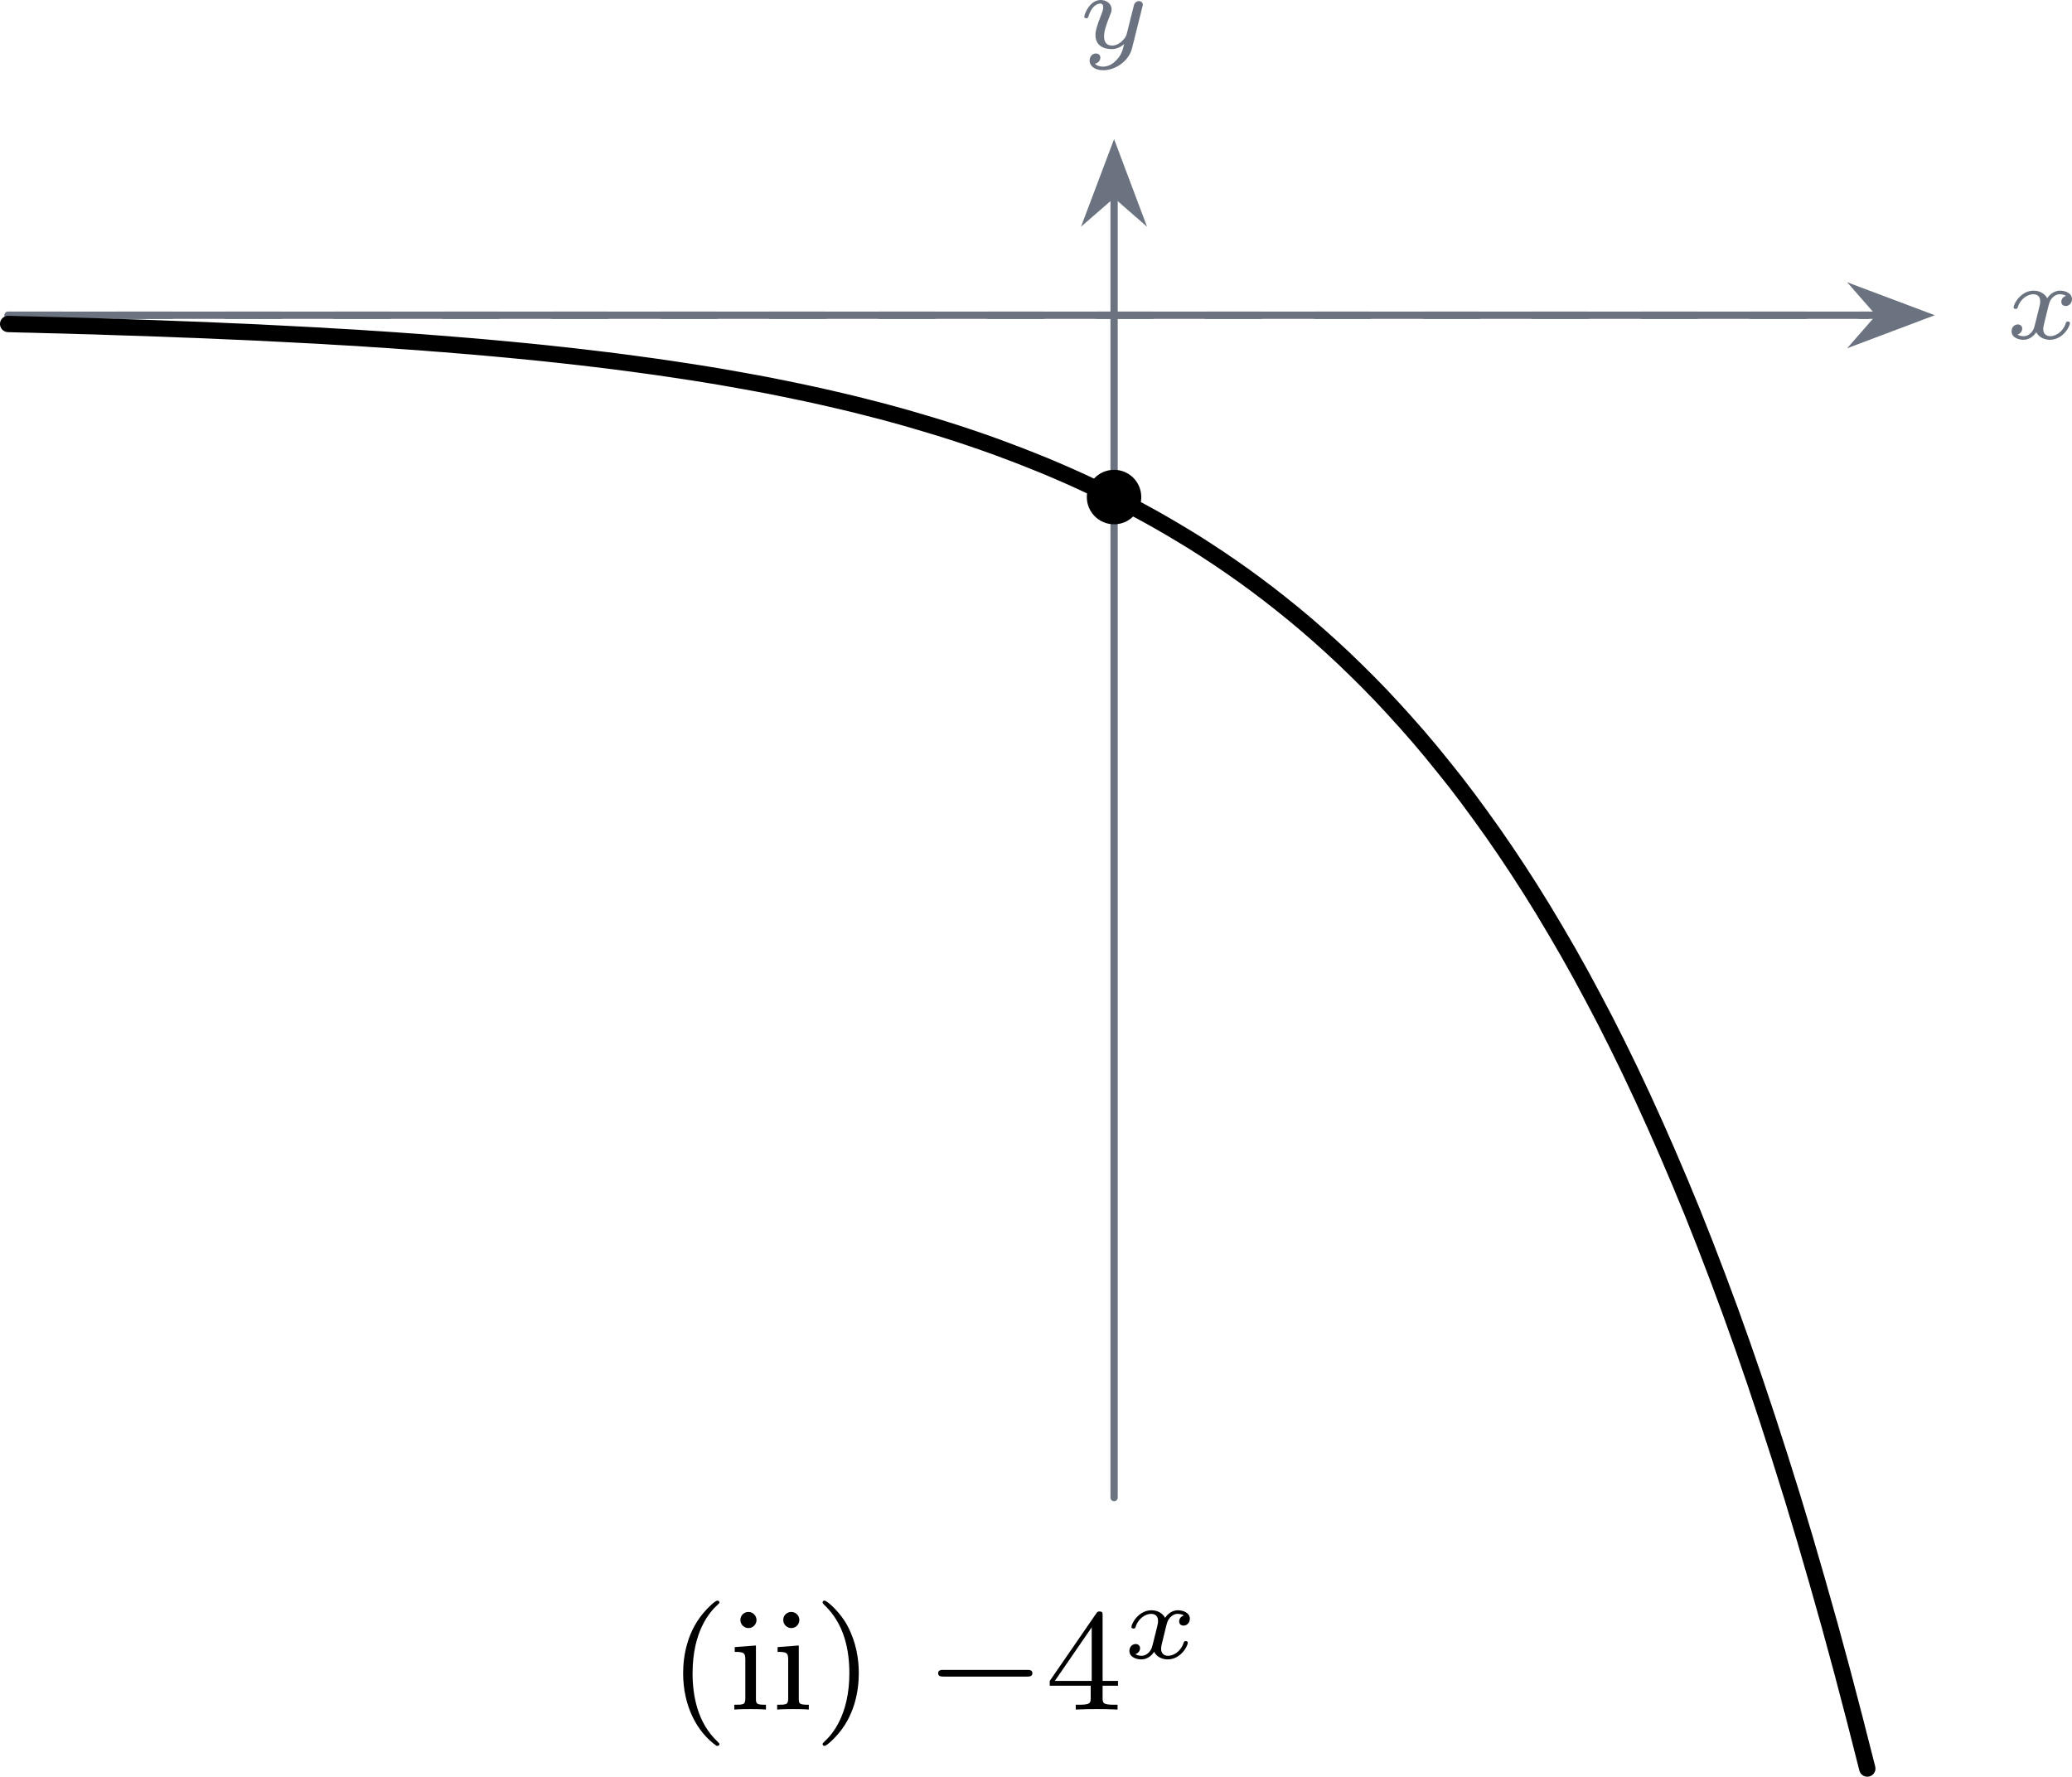
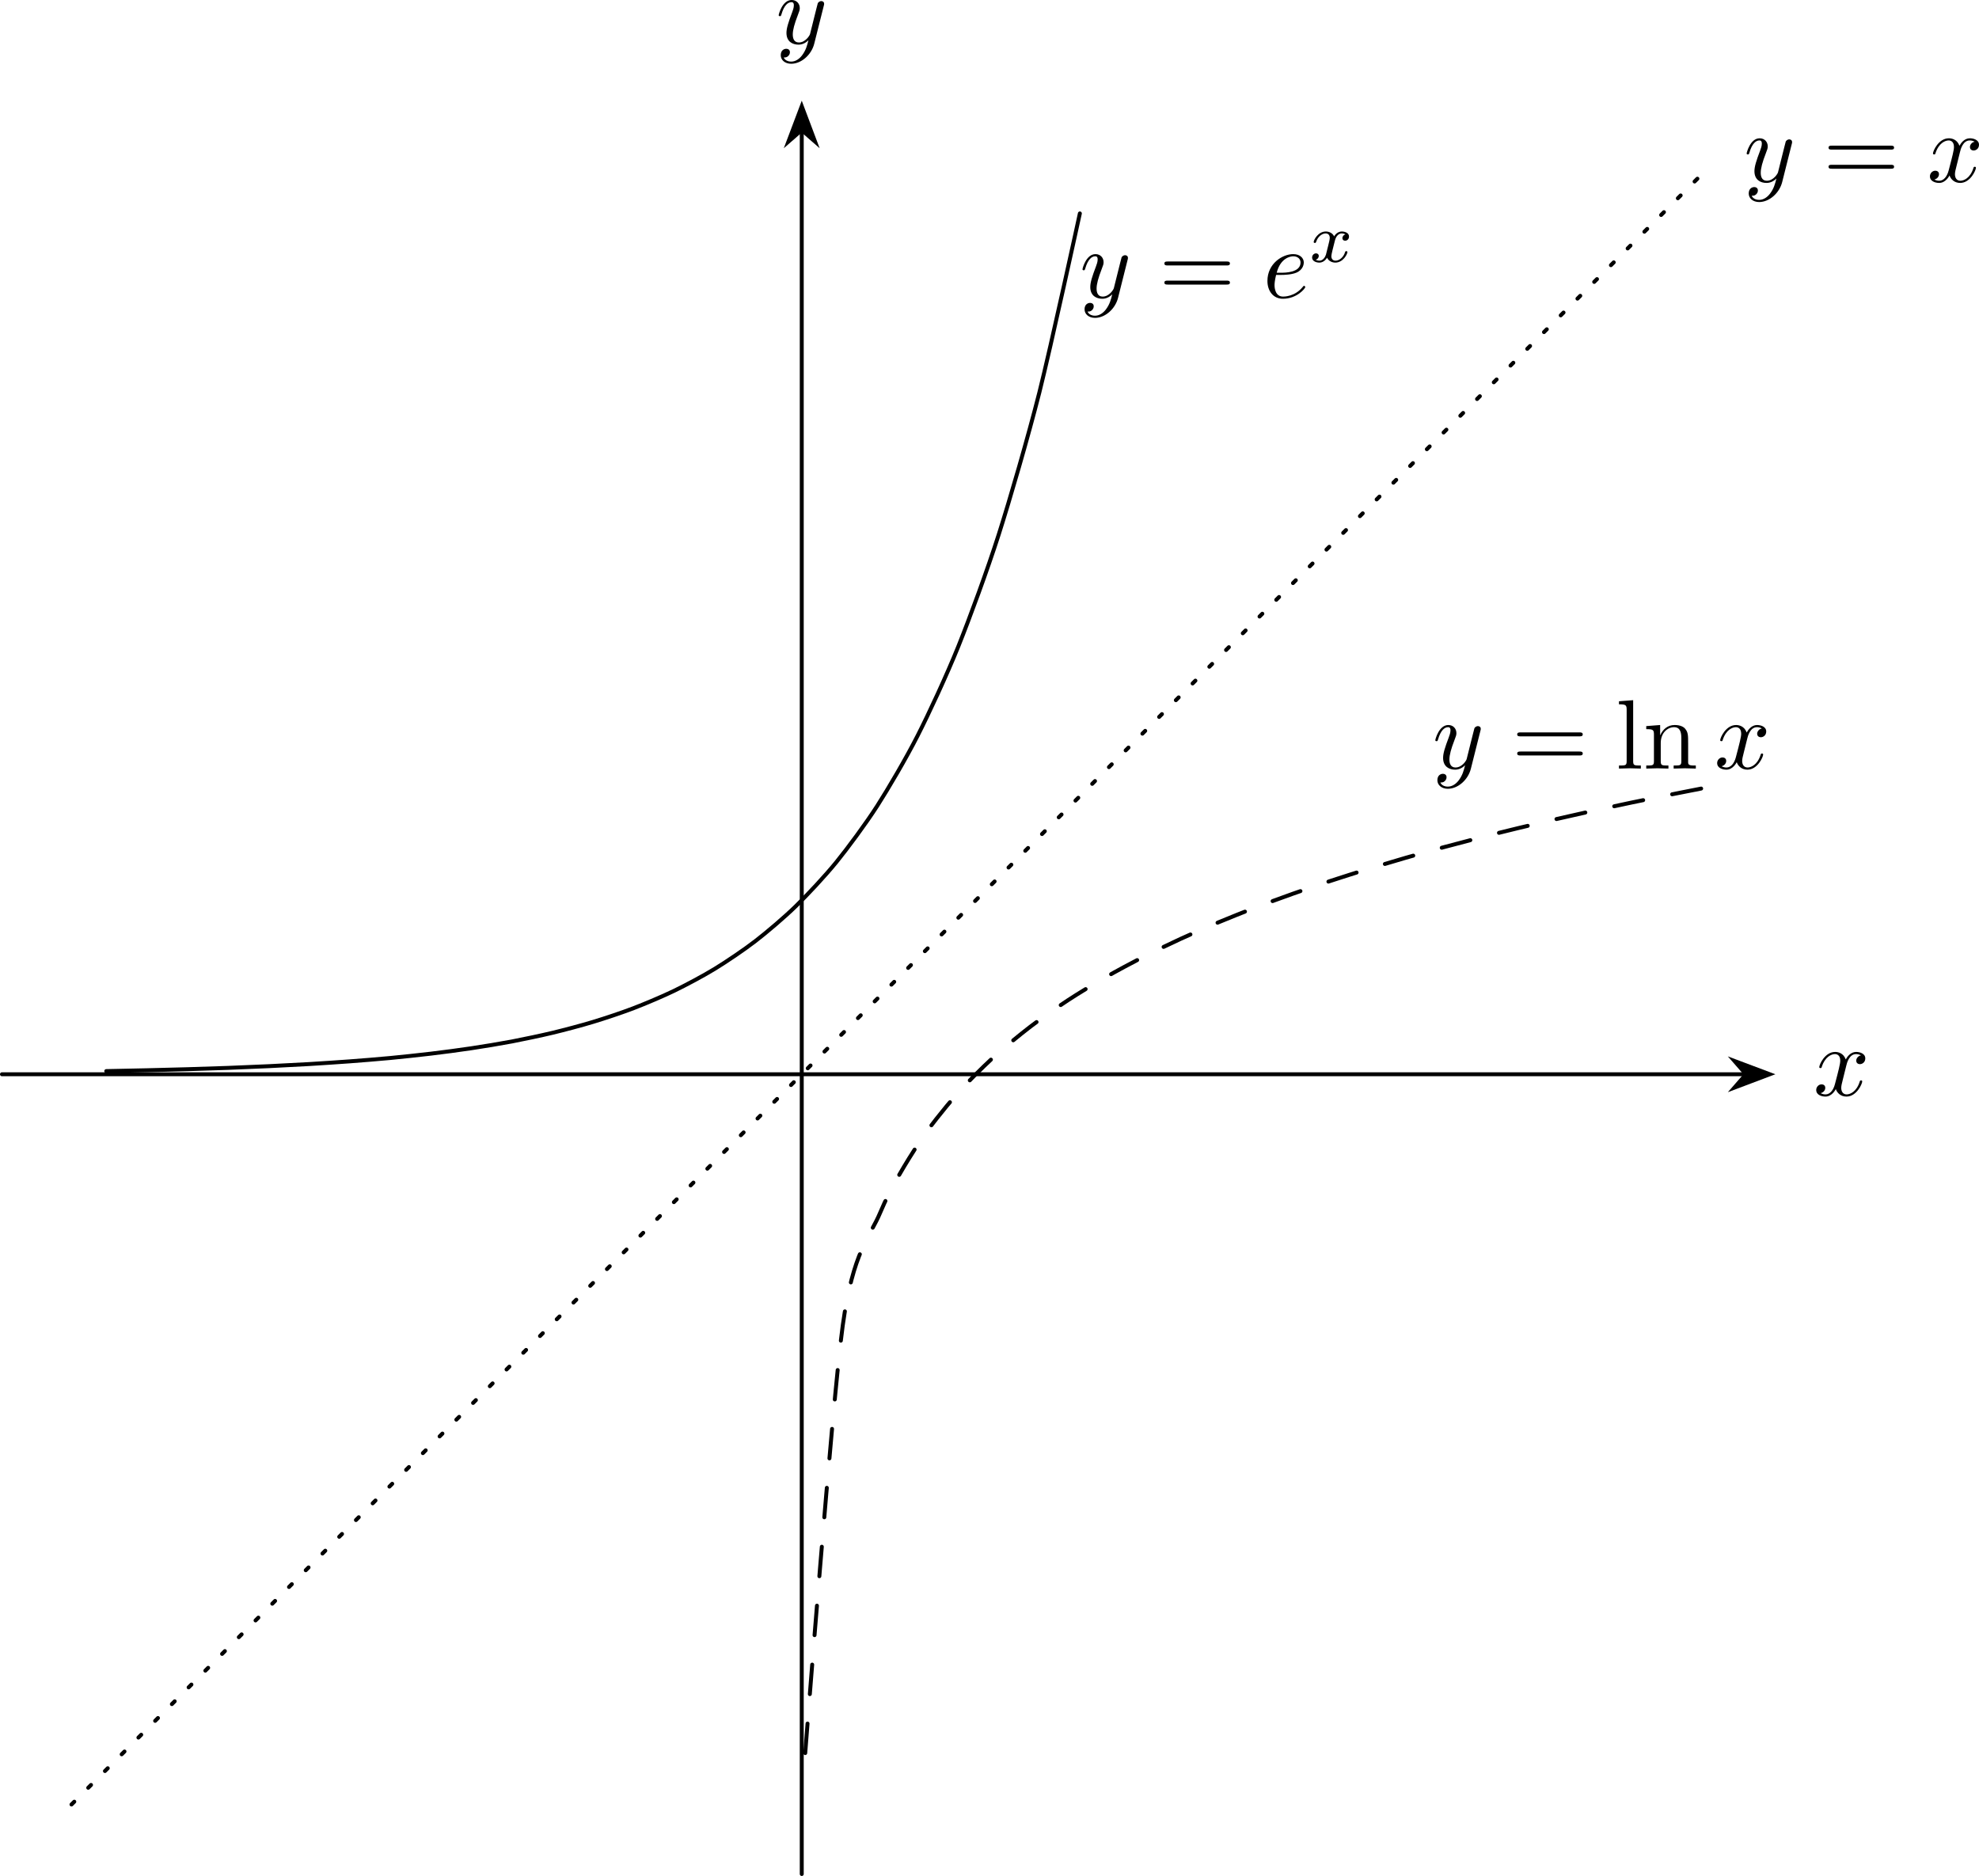
- <svg xmlns="http://www.w3.org/2000/svg" xmlns:xlink="http://www.w3.org/1999/xlink" version="1.1" width="159.194pt" height="136.501pt" viewBox=".001 461.768 159.194 136.501">
+ <svg xmlns="http://www.w3.org/2000/svg" xmlns:xlink="http://www.w3.org/1999/xlink" version="1.1" width="280.06pt" height="265.493pt" viewBox="-0 21.666 280.06 265.493">
  <defs>
-     <path id="g5-0" d="M5.571-1.809C5.699-1.809 5.874-1.809 5.874-1.993S5.699-2.176 5.571-2.176H1.004C.877-2.176 .701-2.176 .701-1.993S.877-1.809 1.004-1.809H5.571Z" />
-     <path id="g9-40" d="M2.654 1.993C2.718 1.993 2.813 1.993 2.813 1.897C2.813 1.865 2.805 1.857 2.702 1.753C1.61 .725 1.339-.757 1.339-1.993C1.339-4.288 2.287-5.364 2.694-5.731C2.805-5.834 2.813-5.842 2.813-5.882S2.782-5.978 2.702-5.978C2.574-5.978 2.176-5.571 2.112-5.499C1.044-4.384 .821-2.949 .821-1.993C.821-.207 1.57 1.227 2.654 1.993Z" />
-     <path id="g9-41" d="M2.463-1.993C2.463-2.75 2.335-3.658 1.841-4.599C1.451-5.332 .725-5.978 .582-5.978C.502-5.978 .478-5.922 .478-5.882C.478-5.85 .478-5.834 .574-5.738C1.69-4.678 1.945-3.22 1.945-1.993C1.945 .295 .996 1.379 .59 1.745C.486 1.849 .478 1.857 .478 1.897S.502 1.993 .582 1.993C.709 1.993 1.108 1.586 1.172 1.514C2.24 .399 2.463-1.036 2.463-1.993Z" />
-     <path id="g9-52" d="M3.14-5.157C3.14-5.316 3.14-5.38 2.973-5.38C2.869-5.38 2.861-5.372 2.782-5.26L.239-1.57V-1.307H2.487V-.646C2.487-.351 2.463-.263 1.849-.263H1.666V0C2.343-.024 2.359-.024 2.813-.024S3.284-.024 3.961 0V-.263H3.778C3.164-.263 3.14-.351 3.14-.646V-1.307H3.985V-1.57H3.14V-5.157ZM2.542-4.511V-1.57H.518L2.542-4.511Z" />
-     <path id="g9-105" d="M1.554-4.91C1.554-5.141 1.371-5.356 1.108-5.356C.877-5.356 .669-5.173 .669-4.918C.669-4.639 .901-4.471 1.108-4.471C1.387-4.471 1.554-4.702 1.554-4.91ZM.359-3.427V-3.164C.869-3.164 .94-3.116 .94-2.726V-.622C.94-.263 .845-.263 .335-.263V0C.646-.024 1.092-.024 1.211-.024C1.315-.024 1.793-.024 2.072 0V-.263C1.554-.263 1.522-.303 1.522-.614V-3.515L.359-3.427Z" />
-     <path id="g6-120" d="M3.365-2.349C3.156-2.289 3.108-2.116 3.108-2.026C3.108-1.835 3.264-1.793 3.347-1.793C3.521-1.793 3.694-1.937 3.694-2.17C3.694-2.493 3.341-2.636 3.037-2.636C2.642-2.636 2.403-2.331 2.337-2.218C2.26-2.367 2.032-2.636 1.584-2.636C.897-2.636 .49-1.925 .49-1.716C.49-1.686 .514-1.632 .598-1.632S.699-1.668 .717-1.722C.867-2.206 1.273-2.439 1.566-2.439S1.949-2.248 1.949-2.05C1.949-1.979 1.949-1.925 1.901-1.739C1.763-1.184 1.632-.64 1.602-.568C1.512-.341 1.297-.137 1.046-.137C1.01-.137 .843-.137 .705-.227C.938-.305 .962-.502 .962-.55C.962-.705 .843-.783 .723-.783C.556-.783 .377-.652 .377-.406C.377-.066 .753 .06 1.034 .06C1.375 .06 1.62-.173 1.733-.359C1.853-.108 2.14 .06 2.481 .06C3.186 .06 3.581-.664 3.581-.861C3.581-.873 3.575-.944 3.467-.944C3.383-.944 3.371-.903 3.353-.849C3.18-.329 2.756-.137 2.505-.137C2.277-.137 2.116-.269 2.116-.52C2.116-.634 2.146-.765 2.2-.974L2.391-1.751C2.451-1.985 2.481-2.092 2.606-2.236C2.69-2.325 2.833-2.439 3.025-2.439C3.055-2.439 3.234-2.439 3.365-2.349Z" />
-     <path id="g6-121" d="M3.563-2.295C3.575-2.337 3.581-2.361 3.581-2.379C3.581-2.451 3.527-2.576 3.365-2.576C3.264-2.576 3.162-2.511 3.12-2.427C3.096-2.385 3.055-2.2 3.025-2.086L2.899-1.59L2.714-.843C2.672-.675 2.648-.58 2.409-.353C2.343-.293 2.152-.137 1.895-.137C1.453-.137 1.453-.526 1.453-.634C1.453-.897 1.524-1.166 1.787-1.823C1.847-1.967 1.865-2.008 1.865-2.116C1.865-2.451 1.566-2.636 1.267-2.636C.658-2.636 .365-1.847 .365-1.716C.365-1.686 .389-1.632 .472-1.632S.574-1.668 .592-1.722C.759-2.301 1.076-2.439 1.243-2.439C1.363-2.439 1.405-2.361 1.405-2.224C1.405-2.098 1.327-1.895 1.261-1.733C1.052-1.207 .98-.933 .98-.717C.98-.149 1.405 .06 1.871 .06C1.955 .06 2.236 .06 2.552-.215C2.475 .114 2.421 .347 2.134 .658C2.026 .777 1.757 1.022 1.399 1.022C1.345 1.022 1.088 1.016 .95 .861C1.213 .813 1.249 .58 1.249 .526C1.249 .365 1.118 .299 1.004 .299C.855 .299 .658 .418 .658 .693C.658 .98 .938 1.219 1.405 1.219C2.038 1.219 2.803 .753 2.989 .006L3.563-2.295Z" />
+     <path id="g19-120" d="M1.736-.739C1.667-.502 1.437-.126 1.081-.126C1.06-.126 .851-.126 .704-.223C.99-.314 1.011-.565 1.011-.607C1.011-.76 .893-.865 .732-.865C.537-.865 .335-.697 .335-.439C.335-.091 .725 .07 1.067 .07C1.388 .07 1.674-.133 1.848-.425C2.015-.056 2.399 .07 2.678 .07C3.48 .07 3.905-.802 3.905-.997C3.905-1.088 3.815-1.088 3.794-1.088C3.696-1.088 3.689-1.053 3.661-.969C3.515-.488 3.096-.126 2.706-.126C2.427-.126 2.28-.314 2.28-.579C2.28-.76 2.448-1.395 2.643-2.169C2.783-2.706 3.096-2.88 3.327-2.88C3.34-2.88 3.557-2.88 3.703-2.783C3.48-2.72 3.396-2.525 3.396-2.399C3.396-2.246 3.515-2.141 3.675-2.141S4.066-2.273 4.066-2.566C4.066-2.957 3.619-3.075 3.34-3.075C2.992-3.075 2.713-2.845 2.559-2.58C2.434-2.866 2.113-3.075 1.723-3.075C.941-3.075 .495-2.218 .495-2.008C.495-1.918 .593-1.918 .614-1.918C.704-1.918 .711-1.946 .746-2.036C.921-2.58 1.36-2.88 1.702-2.88C1.932-2.88 2.12-2.755 2.12-2.42C2.12-2.28 2.036-1.932 1.974-1.695L1.736-.739Z" />
+     <use id="g21-61" xlink:href="#g14-61" transform="scale(.913242)" />
+     <use id="g21-108" xlink:href="#g14-108" transform="scale(.913242)" />
+     <use id="g21-110" xlink:href="#g14-110" transform="scale(.913242)" />
+     <path id="g14-61" d="M7.495-3.567C7.658-3.567 7.865-3.567 7.865-3.785S7.658-4.004 7.505-4.004H.971C.818-4.004 .611-4.004 .611-3.785S.818-3.567 .982-3.567H7.495ZM7.505-1.451C7.658-1.451 7.865-1.451 7.865-1.669S7.658-1.887 7.495-1.887H.982C.818-1.887 .611-1.887 .611-1.669S.818-1.451 .971-1.451H7.505Z" />
+     <path id="g14-108" d="M1.931-7.571L.36-7.451V-7.113C1.124-7.113 1.211-7.036 1.211-6.502V-.829C1.211-.338 1.091-.338 .36-.338V0C.72-.011 1.298-.033 1.571-.033S2.378-.011 2.782 0V-.338C2.051-.338 1.931-.338 1.931-.829V-7.571Z" />
+     <path id="g14-110" d="M1.2-3.753V-.829C1.2-.338 1.08-.338 .349-.338V0C.731-.011 1.287-.033 1.582-.033C1.865-.033 2.433-.011 2.804 0V-.338C2.073-.338 1.953-.338 1.953-.829V-2.836C1.953-3.971 2.727-4.582 3.425-4.582C4.113-4.582 4.233-3.993 4.233-3.371V-.829C4.233-.338 4.113-.338 3.382-.338V0C3.764-.011 4.32-.033 4.615-.033C4.898-.033 5.465-.011 5.836 0V-.338C5.269-.338 4.996-.338 4.985-.665V-2.749C4.985-3.687 4.985-4.025 4.647-4.418C4.495-4.604 4.135-4.822 3.502-4.822C2.705-4.822 2.193-4.353 1.887-3.676V-4.822L.349-4.702V-4.364C1.113-4.364 1.2-4.287 1.2-3.753Z" />
+     <path id="g18-101" d="M1.863-2.301C2.152-2.301 2.889-2.321 3.387-2.531C4.085-2.829 4.134-3.417 4.134-3.557C4.134-3.995 3.756-4.403 3.068-4.403C1.963-4.403 .458-3.437 .458-1.694C.458-.677 1.046 .11 2.022 .11C3.447 .11 4.284-.946 4.284-1.066C4.284-1.126 4.224-1.196 4.164-1.196C4.115-1.196 4.095-1.176 4.035-1.096C3.248-.11 2.162-.11 2.042-.11C1.265-.11 1.176-.946 1.176-1.265C1.176-1.385 1.186-1.694 1.335-2.301H1.863ZM1.395-2.521C1.783-4.035 2.809-4.184 3.068-4.184C3.537-4.184 3.806-3.895 3.806-3.557C3.806-2.521 2.212-2.521 1.803-2.521H1.395Z" />
+     <path id="g18-120" d="M3.328-3.009C3.387-3.268 3.616-4.184 4.314-4.184C4.364-4.184 4.603-4.184 4.812-4.055C4.533-4.005 4.334-3.756 4.334-3.517C4.334-3.357 4.443-3.168 4.712-3.168C4.932-3.168 5.25-3.347 5.25-3.746C5.25-4.264 4.663-4.403 4.324-4.403C3.746-4.403 3.397-3.875 3.278-3.646C3.029-4.304 2.491-4.403 2.202-4.403C1.166-4.403 .598-3.118 .598-2.869C.598-2.77 .697-2.77 .717-2.77C.797-2.77 .827-2.79 .847-2.879C1.186-3.935 1.843-4.184 2.182-4.184C2.371-4.184 2.72-4.095 2.72-3.517C2.72-3.208 2.55-2.54 2.182-1.146C2.022-.528 1.674-.11 1.235-.11C1.176-.11 .946-.11 .737-.239C.986-.289 1.205-.498 1.205-.777C1.205-1.046 .986-1.126 .837-1.126C.538-1.126 .289-.867 .289-.548C.289-.09 .787 .11 1.225 .11C1.883 .11 2.242-.588 2.271-.648C2.391-.279 2.75 .11 3.347 .11C4.374 .11 4.941-1.176 4.941-1.425C4.941-1.524 4.852-1.524 4.822-1.524C4.732-1.524 4.712-1.484 4.692-1.415C4.364-.349 3.686-.11 3.367-.11C2.979-.11 2.819-.428 2.819-.767C2.819-.986 2.879-1.205 2.989-1.644L3.328-3.009Z" />
+     <path id="g18-121" d="M4.842-3.796C4.882-3.935 4.882-3.955 4.882-4.025C4.882-4.204 4.742-4.294 4.593-4.294C4.493-4.294 4.334-4.234 4.244-4.085C4.224-4.035 4.144-3.726 4.105-3.547C4.035-3.288 3.965-3.019 3.905-2.75L3.457-.956C3.417-.807 2.989-.11 2.331-.11C1.823-.11 1.714-.548 1.714-.917C1.714-1.375 1.883-1.993 2.222-2.869C2.381-3.278 2.421-3.387 2.421-3.587C2.421-4.035 2.102-4.403 1.604-4.403C.658-4.403 .289-2.959 .289-2.869C.289-2.77 .389-2.77 .408-2.77C.508-2.77 .518-2.79 .568-2.949C.837-3.885 1.235-4.184 1.574-4.184C1.654-4.184 1.823-4.184 1.823-3.866C1.823-3.616 1.724-3.357 1.654-3.168C1.255-2.112 1.076-1.544 1.076-1.076C1.076-.189 1.704 .11 2.291 .11C2.68 .11 3.019-.06 3.298-.339C3.168 .179 3.049 .667 2.65 1.196C2.391 1.534 2.012 1.823 1.554 1.823C1.415 1.823 .966 1.793 .797 1.405C.956 1.405 1.086 1.405 1.225 1.285C1.325 1.196 1.425 1.066 1.425 .877C1.425 .568 1.156 .528 1.056 .528C.827 .528 .498 .687 .498 1.176C.498 1.674 .936 2.042 1.554 2.042C2.58 2.042 3.606 1.136 3.885 .01L4.842-3.796Z" />
  </defs>
  <g id="page1" transform="matrix(1.4 0 0 1.4 0 0)">
-     <path d="M.449 347.133H103.117" stroke="#6b7280" fill="none" stroke-width=".399" stroke-linecap="round" stroke-linejoin="round" />
-     <path d="M105.614 347.133L102.043 345.789L103.219 347.133L102.043 348.48Z" fill="#6b7280" />
-     <path d="M105.614 347.133L102.043 345.789L103.219 347.133L102.043 348.48Z" stroke="#6b7280" fill="none" stroke-width=".399" stroke-miterlimit="10" stroke-linecap="round" />
-     <g fill="#6b7280" transform="matrix(1 0 0 1 109.5687 -63.599)">
-       <use x=".448" y="412.02" xlink:href="#g6-120" />
+     <path d="M.199 124.07H176.398" stroke="#000" fill="none" stroke-width=".399" stroke-linecap="round" stroke-linejoin="round" />
+     <path d="M178.894 124.07L175.324 122.727L176.496 124.07L175.324 125.418Z" />
+     <path d="M178.894 124.07L175.324 122.727L176.496 124.07L175.324 125.418Z" stroke="#000" fill="none" stroke-width=".399" stroke-miterlimit="10" stroke-linecap="round" />
+     <g transform="matrix(1 0 0 1 102.2552 2.145)">
+       <use x="81.043" y="124.071" xlink:href="#g18-120" />
    </g>
-     <path d="M61.141 412.02V340.531" stroke="#6b7280" fill="none" stroke-width=".399" stroke-miterlimit="10" stroke-linecap="round" stroke-linejoin="round" />
-     <path d="M61.141 338.035L59.793 341.606L61.141 340.434L62.484 341.606Z" fill="#6b7280" />
-     <path d="M61.141 338.035L59.793 341.606L61.141 340.434L62.484 341.606Z" stroke="#6b7280" fill="none" stroke-width=".399" stroke-miterlimit="10" stroke-linecap="round" />
-     <g fill="#6b7280" transform="matrix(1 0 0 1 58.69118 -79.55)">
-       <use x=".448" y="412.02" xlink:href="#g6-121" />
+     <path d="M81.043 204.914V28.715" stroke="#000" fill="none" stroke-width=".399" stroke-miterlimit="10" stroke-linecap="round" stroke-linejoin="round" />
+     <path d="M81.043 26.219L79.695 29.789L81.043 28.617L82.387 29.789Z" />
+     <path d="M81.043 26.219L79.695 29.789L81.043 28.617L82.387 29.789Z" stroke="#000" fill="none" stroke-width=".399" stroke-miterlimit="10" stroke-linecap="round" />
+     <g transform="matrix(1 0 0 1 -2.621 -104.1919)">
+       <use x="81.043" y="124.071" xlink:href="#g18-121" />
    </g>
-     <path d="M.449 347.133H102.496" stroke="#6b7280" fill="none" stroke-width=".399" stroke-miterlimit="10" stroke-linecap="round" stroke-linejoin="round" stroke-dasharray="2.989 2.989" />
-     <path d="M.449 347.613L1.133 347.633L1.82 347.648L2.504 347.668L3.191 347.684L3.875 347.703L4.559 347.723L5.246 347.742L5.93 347.766L6.613 347.789L7.297 347.809L7.98 347.832L8.664 347.856L9.352 347.883L10.035 347.91L10.719 347.934L11.406 347.961L12.09 347.992L12.777 348.023L13.461 348.051L14.145 348.082L14.828 348.117L15.516 348.152L16.199 348.188L16.883 348.223L17.57 348.258L18.254 348.301L18.938 348.34L19.625 348.379L20.309 348.426L20.988 348.469L21.676 348.516L22.363 348.566L23.047 348.613L23.731 348.668L24.414 348.719L25.102 348.777L25.785 348.832L26.473 348.891L27.156 348.953L27.84 349.016L28.523 349.082L29.207 349.148L29.895 349.219L30.578 349.293L31.262 349.367L31.949 349.445L32.633 349.527L33.316 349.609L34 349.695L34.684 349.785L35.367 349.879L36.055 349.973L36.742 350.074L37.422 350.176L38.109 350.281L38.793 350.391L39.481 350.504L40.168 350.625L40.848 350.746L41.535 350.871L42.219 351L42.902 351.137L43.586 351.277L44.273 351.422L44.957 351.57L45.641 351.727L46.328 351.887L47.012 352.051L47.699 352.227L48.383 352.402L49.066 352.586L49.75 352.777L50.434 352.977L51.117 353.18L51.805 353.391L52.492 353.609L53.176 353.836L53.859 354.07L54.543 354.312L55.227 354.566L55.91 354.824L56.594 355.094L57.285 355.371L57.969 355.66L58.652 355.957L59.336 356.266L60.02 356.586L60.703 356.918L61.395 357.258L62.074 357.609L62.758 357.977L63.445 358.356L64.129 358.75L64.813 359.156L65.5 359.574L66.184 360.012L66.867 360.461L67.555 360.93L68.238 361.41L68.922 361.91L69.606 362.426L70.289 362.961L70.977 363.516L71.664 364.09L72.348 364.684L73.031 365.297L73.719 365.934L74.402 366.594L75.086 367.273L75.773 367.977L76.453 368.707L77.137 369.461L77.824 370.242L78.508 371.051L79.191 371.891L79.879 372.754L80.563 373.652L81.246 374.582L81.934 375.543L82.617 376.535L83.301 377.562L83.988 378.629L84.672 379.731L85.356 380.875L86.043 382.055L86.727 383.277L87.41 384.543L88.098 385.852L88.781 387.207L89.465 388.609L90.148 390.062L90.832 391.566L91.516 393.121L92.203 394.731L92.891 396.398L93.574 398.121L94.258 399.906L94.945 401.754L95.629 403.668L96.313 405.648L96.996 407.695L97.68 409.816L98.367 412.008L99.051 414.277L99.734 416.629L100.422 419.063L101.105 421.578L101.789 424.188L102.476 426.887" stroke="#000" fill="none" stroke-width=".897" stroke-miterlimit="10" stroke-linecap="round" stroke-linejoin="round" />
-     <path d="M62.633 357.113C62.633 356.285 61.965 355.617 61.141 355.617C60.313 355.617 59.645 356.285 59.645 357.113C59.645 357.938 60.313 358.606 61.141 358.606C61.965 358.606 62.633 357.938 62.633 357.113Z" />
-     <g transform="matrix(1 0 0 1 36.22178 11.63)">
-       <use x=".448" y="412.02" xlink:href="#g9-40" />
-       <use x="3.742" y="412.02" xlink:href="#g9-105" />
-       <use x="6.094" y="412.02" xlink:href="#g9-105" />
-       <use x="8.446" y="412.02" xlink:href="#g9-41" />
-       <use x="14.562" y="412.02" xlink:href="#g5-0" />
-       <use x="21.149" y="412.02" xlink:href="#g9-52" />
-       <use x="25.383" y="409.208" xlink:href="#g6-120" />
+     <path d="M7.227 197.887L172.434 32.684" stroke="#000" fill="none" stroke-width=".399" stroke-miterlimit="10" stroke-linecap="round" stroke-linejoin="round" stroke-dasharray=".399 1.993" />
+     <g transform="matrix(1 0 0 1 95.2242 -90.2132)">
+       <use x="81.043" y="124.071" xlink:href="#g18-121" />
+       <use x="89.052" y="124.071" xlink:href="#g21-61" />
+       <use x="99.568" y="124.071" xlink:href="#g18-120" />
+     </g>
+     <path d="M10.742 123.75C10.742 123.75 13.707 123.691 14.844 123.664C15.98 123.637 17.805 123.59 18.945 123.559C20.082 123.523 21.906 123.465 23.047 123.426C24.184 123.383 26.008 123.309 27.145 123.254C28.285 123.199 30.109 123.105 31.246 123.039C32.383 122.969 34.211 122.852 35.348 122.766C36.484 122.684 38.309 122.531 39.449 122.426C40.586 122.316 42.41 122.125 43.547 121.988C44.688 121.855 46.512 121.613 47.648 121.441C48.785 121.273 50.613 120.969 51.75 120.754C52.887 120.535 54.711 120.152 55.852 119.879C56.988 119.605 58.812 119.125 59.949 118.777C61.09 118.434 62.914 117.824 64.051 117.387S67.016 116.18 68.152 115.629C69.289 115.078 71.113 114.109 72.254 113.41C73.391 112.715 75.215 111.488 76.352 110.609C77.492 109.731 79.316 108.184 80.453 107.07C81.59 105.961 83.418 104.012 84.555 102.609C85.691 101.207 87.516 98.742 88.656 96.969C89.793 95.199 91.617 92.086 92.754 89.848C93.894 87.613 95.719 83.68 96.856 80.856C97.992 78.031 99.82 73.066 100.957 69.5S103.918 59.66 105.059 55.156C106.195 50.656 109.156 37.051 109.156 37.051" stroke="#000" fill="none" stroke-width=".399" stroke-miterlimit="10" stroke-linecap="round" stroke-linejoin="round" />
+     <path d="M81.395 192.688C81.395 192.688 84.137 157.039 85.188 149.457C86.238 141.875 87.93 140.578 88.98 138.043C90.031 135.508 91.723 132.812 92.773 131.176C93.824 129.539 95.516 127.469 96.566 126.254C97.617 125.035 99.309 123.383 100.359 122.41C101.41 121.441 103.102 120.066 104.152 119.258C105.203 118.453 106.894 117.281 107.945 116.59C108.996 115.898 110.688 114.879 111.738 114.273C112.793 113.668 114.481 112.762 115.531 112.223C116.586 111.684 118.273 110.875 119.324 110.391C120.379 109.902 122.066 109.168 123.117 108.731C124.172 108.289 125.859 107.617 126.91 107.211C127.965 106.809 129.652 106.188 130.703 105.816C131.758 105.441 133.445 104.871 134.496 104.523C135.551 104.176 137.238 103.641 138.289 103.316C139.344 102.996 141.031 102.496 142.082 102.191C143.137 101.887 144.824 101.418 145.875 101.133C146.93 100.848 148.617 100.402 149.668 100.133C150.723 99.863 152.41 99.441 153.461 99.188C154.516 98.93 156.203 98.531 157.254 98.289C158.309 98.047 159.996 97.664 161.047 97.434C162.102 97.203 163.789 96.84 164.84 96.621C165.894 96.398 167.582 96.055 168.633 95.844C169.688 95.633 172.426 95.098 172.426 95.098" stroke="#000" fill="none" stroke-width=".399" stroke-miterlimit="10" stroke-linecap="round" stroke-linejoin="round" stroke-dasharray="2.989 2.989" />
+     <g transform="matrix(1 0 0 1 28.0892 -78.5041)">
+       <use x="81.043" y="124.071" xlink:href="#g18-121" />
+       <use x="89.052" y="124.071" xlink:href="#g21-61" />
+       <use x="99.568" y="124.071" xlink:href="#g18-101" />
+       <use x="104.207" y="120.456" xlink:href="#g19-120" />
+     </g>
+     <g transform="matrix(1 0 0 1 63.7532 -30.9015)">
+       <use x="81.043" y="124.071" xlink:href="#g18-121" />
+       <use x="89.052" y="124.071" xlink:href="#g21-61" />
+       <use x="99.568" y="124.071" xlink:href="#g21-108" />
+       <use x="102.336" y="124.071" xlink:href="#g21-110" />
+       <use x="109.531" y="124.071" xlink:href="#g18-120" />
    </g>
  </g>
</svg>
